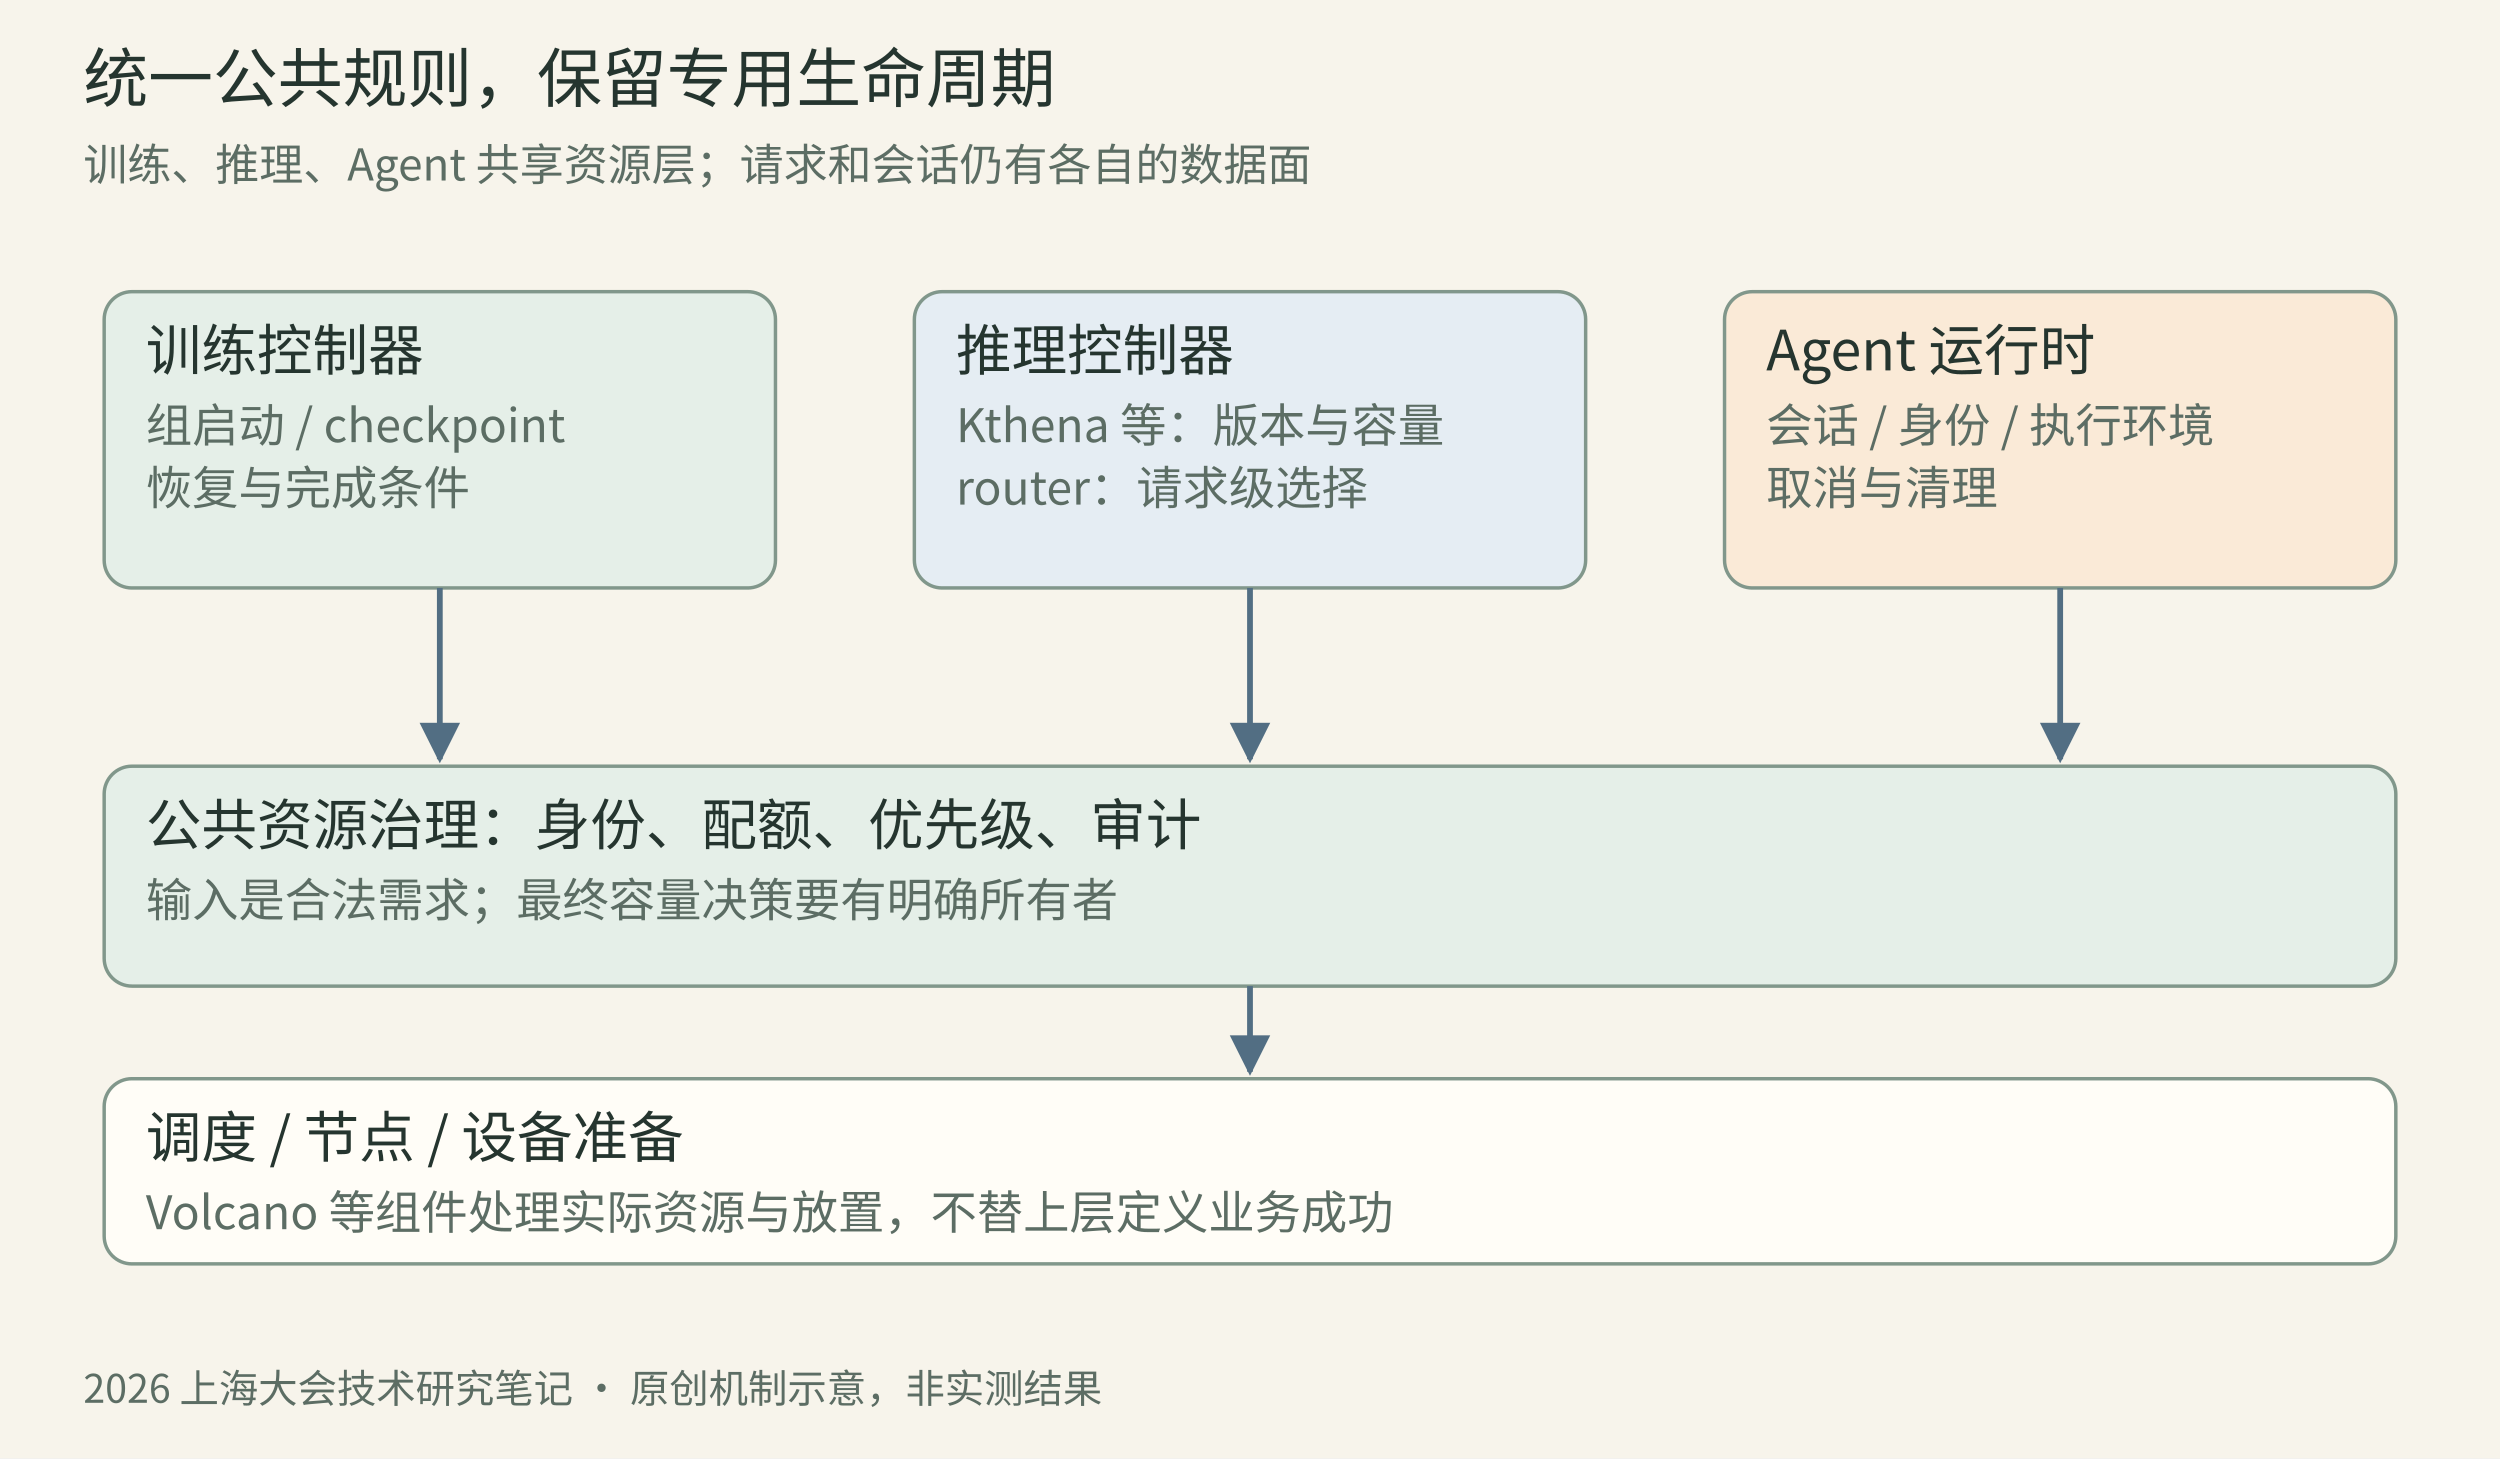
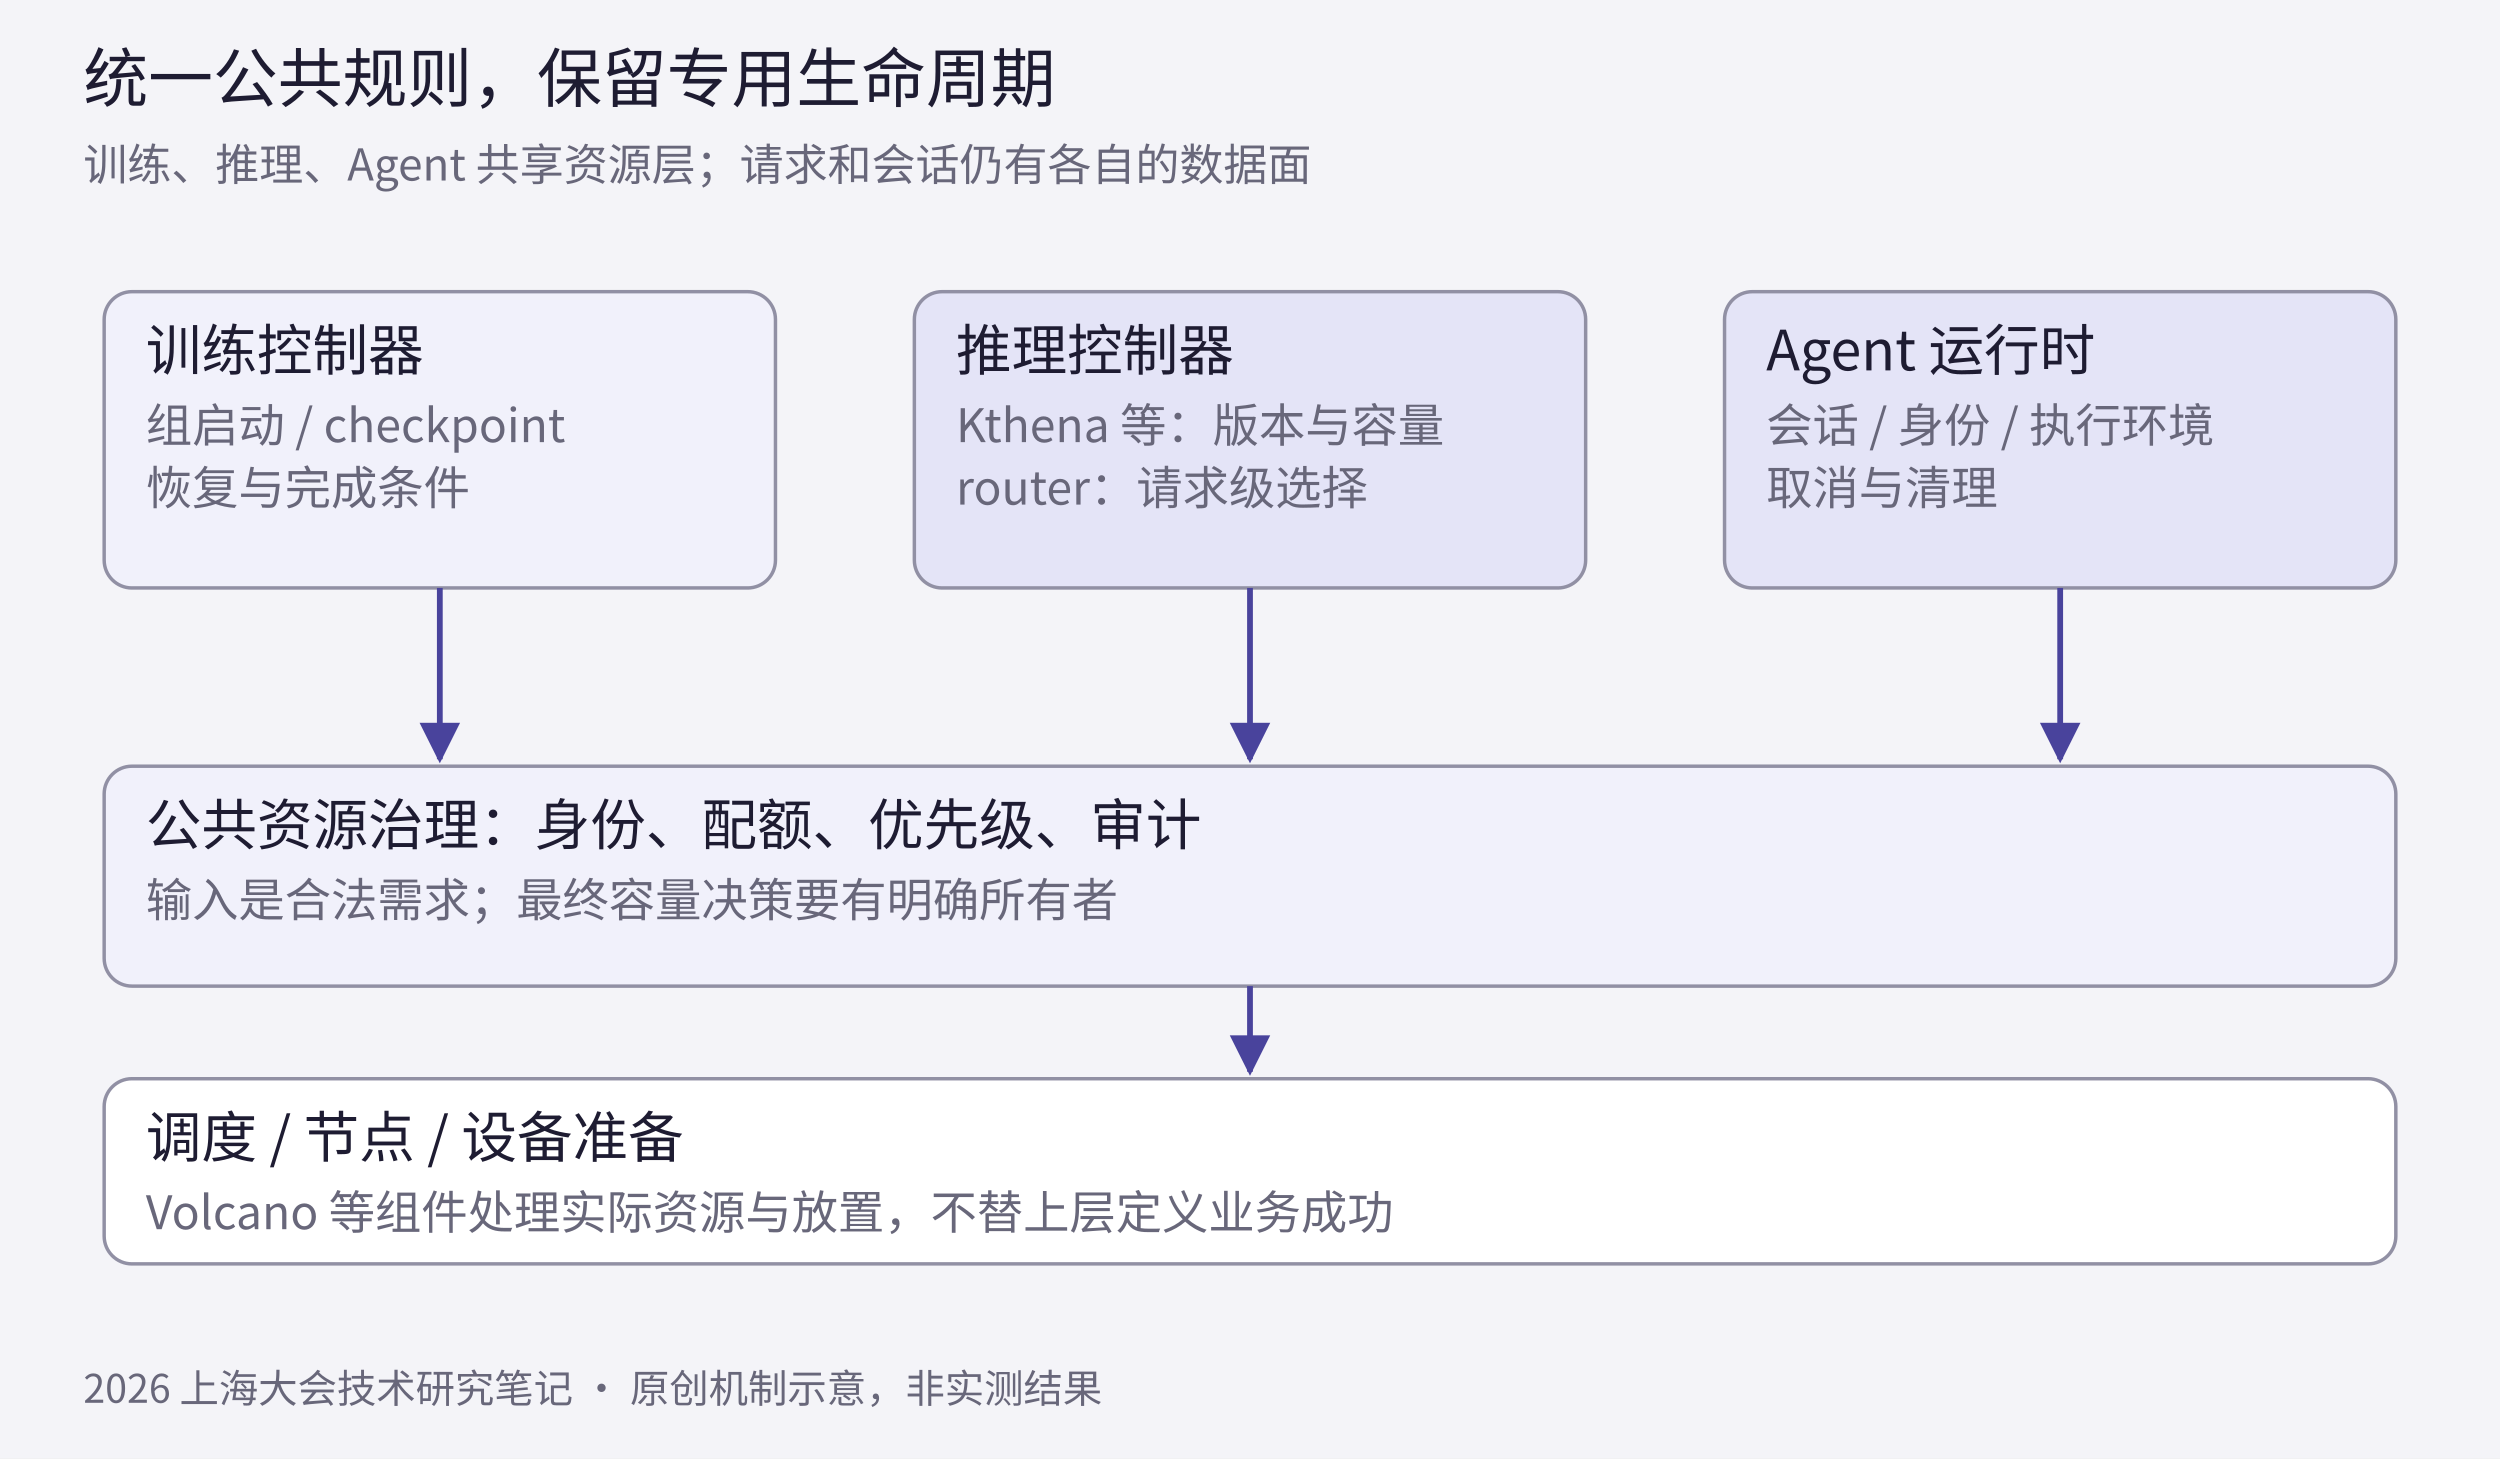
<svg xmlns="http://www.w3.org/2000/svg" viewBox="0 0 1080 630" role="img" aria-labelledby="title desc">
  <defs>
    <marker id="arrow" viewBox="0 0 10 10" refX="9" refY="5" markerWidth="7" markerHeight="7" orient="auto-start-reverse">
-       <path d="M 0 0 L 10 5 L 0 10 z" fill="#526e83" />
+       <path d="M 0 0 L 10 5 L 0 10 z" fill="#49439C" />
    </marker>
    <marker id="data" viewBox="0 0 10 10" refX="9" refY="5" markerWidth="7" markerHeight="7" orient="auto-start-reverse">
-       <path d="M 0 0 L 10 5 L 0 10 z" fill="#197657" />
+       <path d="M 0 0 L 10 5 L 0 10 z" fill="#4D6B33" />
    </marker>
  </defs>
-   <rect width="1080" height="630" fill="#f7f4eb" />
+   <rect width="1080" height="630" fill="#F4F4F8" />
  <g font-family="Microsoft YaHei, PingFang SC, Noto Sans CJK SC, sans-serif">
-     <text x="36" y="44" font-size="28" fill="#25352f" text-anchor="start">统一公共规则，保留专用生命周期</text>
-     <text x="36" y="78" font-size="19" fill="#5c6d64" text-anchor="start">训练、推理、Agent 共享资源层；请求和会话仍有各自的数据面</text>
-     <rect x="45" y="126" width="290" height="128" rx="12" fill="#e5efe8" stroke="#81978b" stroke-width="1.5" />
-     <text x="63" y="160" font-size="24" fill="#25352f" text-anchor="start">训练控制器</text>
-     <text x="63" y="191" font-size="20" fill="#5c6d64" text-anchor="start">组启动 / checkpoint</text>
-     <text x="63" y="218" font-size="20" fill="#5c6d64" text-anchor="start">恢复与完成条件</text>
-     <rect x="395" y="126" width="290" height="128" rx="12" fill="#e5edf3" stroke="#81978b" stroke-width="1.5" />
-     <text x="413" y="160" font-size="24" fill="#25352f" text-anchor="start">推理控制器</text>
-     <text x="413" y="191" font-size="20" fill="#5c6d64" text-anchor="start">Kthena 等：版本与容量</text>
-     <text x="413" y="218" font-size="20" fill="#5c6d64" text-anchor="start">router：请求级选择</text>
-     <rect x="745" y="126" width="290" height="128" rx="12" fill="#faead7" stroke="#81978b" stroke-width="1.5" />
-     <text x="763" y="160" font-size="24" fill="#25352f" text-anchor="start">Agent 运行时</text>
-     <text x="763" y="191" font-size="20" fill="#5c6d64" text-anchor="start">会话 / 身份 / 执行环境</text>
-     <text x="763" y="218" font-size="20" fill="#5c6d64" text-anchor="start">取消与清理</text>
-     <polyline points="190,254 190,328" fill="none" stroke="#526e83" stroke-width="2.5" marker-end="url(#arrow)" />
-     <polyline points="540,254 540,328" fill="none" stroke="#526e83" stroke-width="2.5" marker-end="url(#arrow)" />
-     <polyline points="890,254 890,328" fill="none" stroke="#526e83" stroke-width="2.5" marker-end="url(#arrow)" />
-     <rect x="45" y="331" width="990" height="95" rx="12" fill="#e5efe8" stroke="#81978b" stroke-width="1.5" />
-     <text x="63" y="365" font-size="24" fill="#25352f" text-anchor="start">公共资源治理：身份、配额、优先级、审计</text>
-     <text x="63" y="396" font-size="20" fill="#5c6d64" text-anchor="start">输入是合法需求；最终容量决策要有明确所有者</text>
-     <polyline points="540,426 540,463" fill="none" stroke="#526e83" stroke-width="2.5" marker-end="url(#arrow)" />
-     <rect x="45" y="466" width="990" height="80" rx="12" fill="#fffdf7" stroke="#81978b" stroke-width="1.5" />
-     <text x="63" y="500" font-size="24" fill="#25352f" text-anchor="start">调度 / 节点 / 设备准备</text>
-     <text x="63" y="531" font-size="20" fill="#5c6d64" text-anchor="start">Volcano 等组件处理实际资源与放置，不替上层定义业务成功</text>
-     <text x="36" y="606" font-size="17" fill="#5c6d64" text-anchor="start">2026 上海大会技术研究笔记 · 原创机制示意，非实测结果</text>
+     <text x="36" y="44" font-size="28" fill="#1E1C32" text-anchor="start">统一公共规则，保留专用生命周期</text>
+     <text x="36" y="78" font-size="19" fill="#68677A" text-anchor="start">训练、推理、Agent 共享资源层；请求和会话仍有各自的数据面</text>
+     <rect x="45" y="126" width="290" height="128" rx="12" fill="#F1F1FB" stroke="#9190A4" stroke-width="1.5" />
+     <text x="63" y="160" font-size="24" fill="#1E1C32" text-anchor="start">训练控制器</text>
+     <text x="63" y="191" font-size="20" fill="#68677A" text-anchor="start">组启动 / checkpoint</text>
+     <text x="63" y="218" font-size="20" fill="#68677A" text-anchor="start">恢复与完成条件</text>
+     <rect x="395" y="126" width="290" height="128" rx="12" fill="#E4E4F7" stroke="#9190A4" stroke-width="1.5" />
+     <text x="413" y="160" font-size="24" fill="#1E1C32" text-anchor="start">推理控制器</text>
+     <text x="413" y="191" font-size="20" fill="#68677A" text-anchor="start">Kthena 等：版本与容量</text>
+     <text x="413" y="218" font-size="20" fill="#68677A" text-anchor="start">router：请求级选择</text>
+     <rect x="745" y="126" width="290" height="128" rx="12" fill="#E4E4F7" stroke="#9190A4" stroke-width="1.5" />
+     <text x="763" y="160" font-size="24" fill="#1E1C32" text-anchor="start">Agent 运行时</text>
+     <text x="763" y="191" font-size="20" fill="#68677A" text-anchor="start">会话 / 身份 / 执行环境</text>
+     <text x="763" y="218" font-size="20" fill="#68677A" text-anchor="start">取消与清理</text>
+     <polyline points="190,254 190,328" fill="none" stroke="#49439C" stroke-width="2.5" marker-end="url(#arrow)" />
+     <polyline points="540,254 540,328" fill="none" stroke="#49439C" stroke-width="2.5" marker-end="url(#arrow)" />
+     <polyline points="890,254 890,328" fill="none" stroke="#49439C" stroke-width="2.5" marker-end="url(#arrow)" />
+     <rect x="45" y="331" width="990" height="95" rx="12" fill="#F1F1FB" stroke="#9190A4" stroke-width="1.5" />
+     <text x="63" y="365" font-size="24" fill="#1E1C32" text-anchor="start">公共资源治理：身份、配额、优先级、审计</text>
+     <text x="63" y="396" font-size="20" fill="#68677A" text-anchor="start">输入是合法需求；最终容量决策要有明确所有者</text>
+     <polyline points="540,426 540,463" fill="none" stroke="#49439C" stroke-width="2.5" marker-end="url(#arrow)" />
+     <rect x="45" y="466" width="990" height="80" rx="12" fill="#FFFFFF" stroke="#9190A4" stroke-width="1.5" />
+     <text x="63" y="500" font-size="24" fill="#1E1C32" text-anchor="start">调度 / 节点 / 设备准备</text>
+     <text x="63" y="531" font-size="20" fill="#68677A" text-anchor="start">Volcano 等组件处理实际资源与放置，不替上层定义业务成功</text>
+     <text x="36" y="606" font-size="17" fill="#68677A" text-anchor="start">2026 上海大会技术研究笔记 · 原创机制示意，非实测结果</text>
  </g>
</svg>
